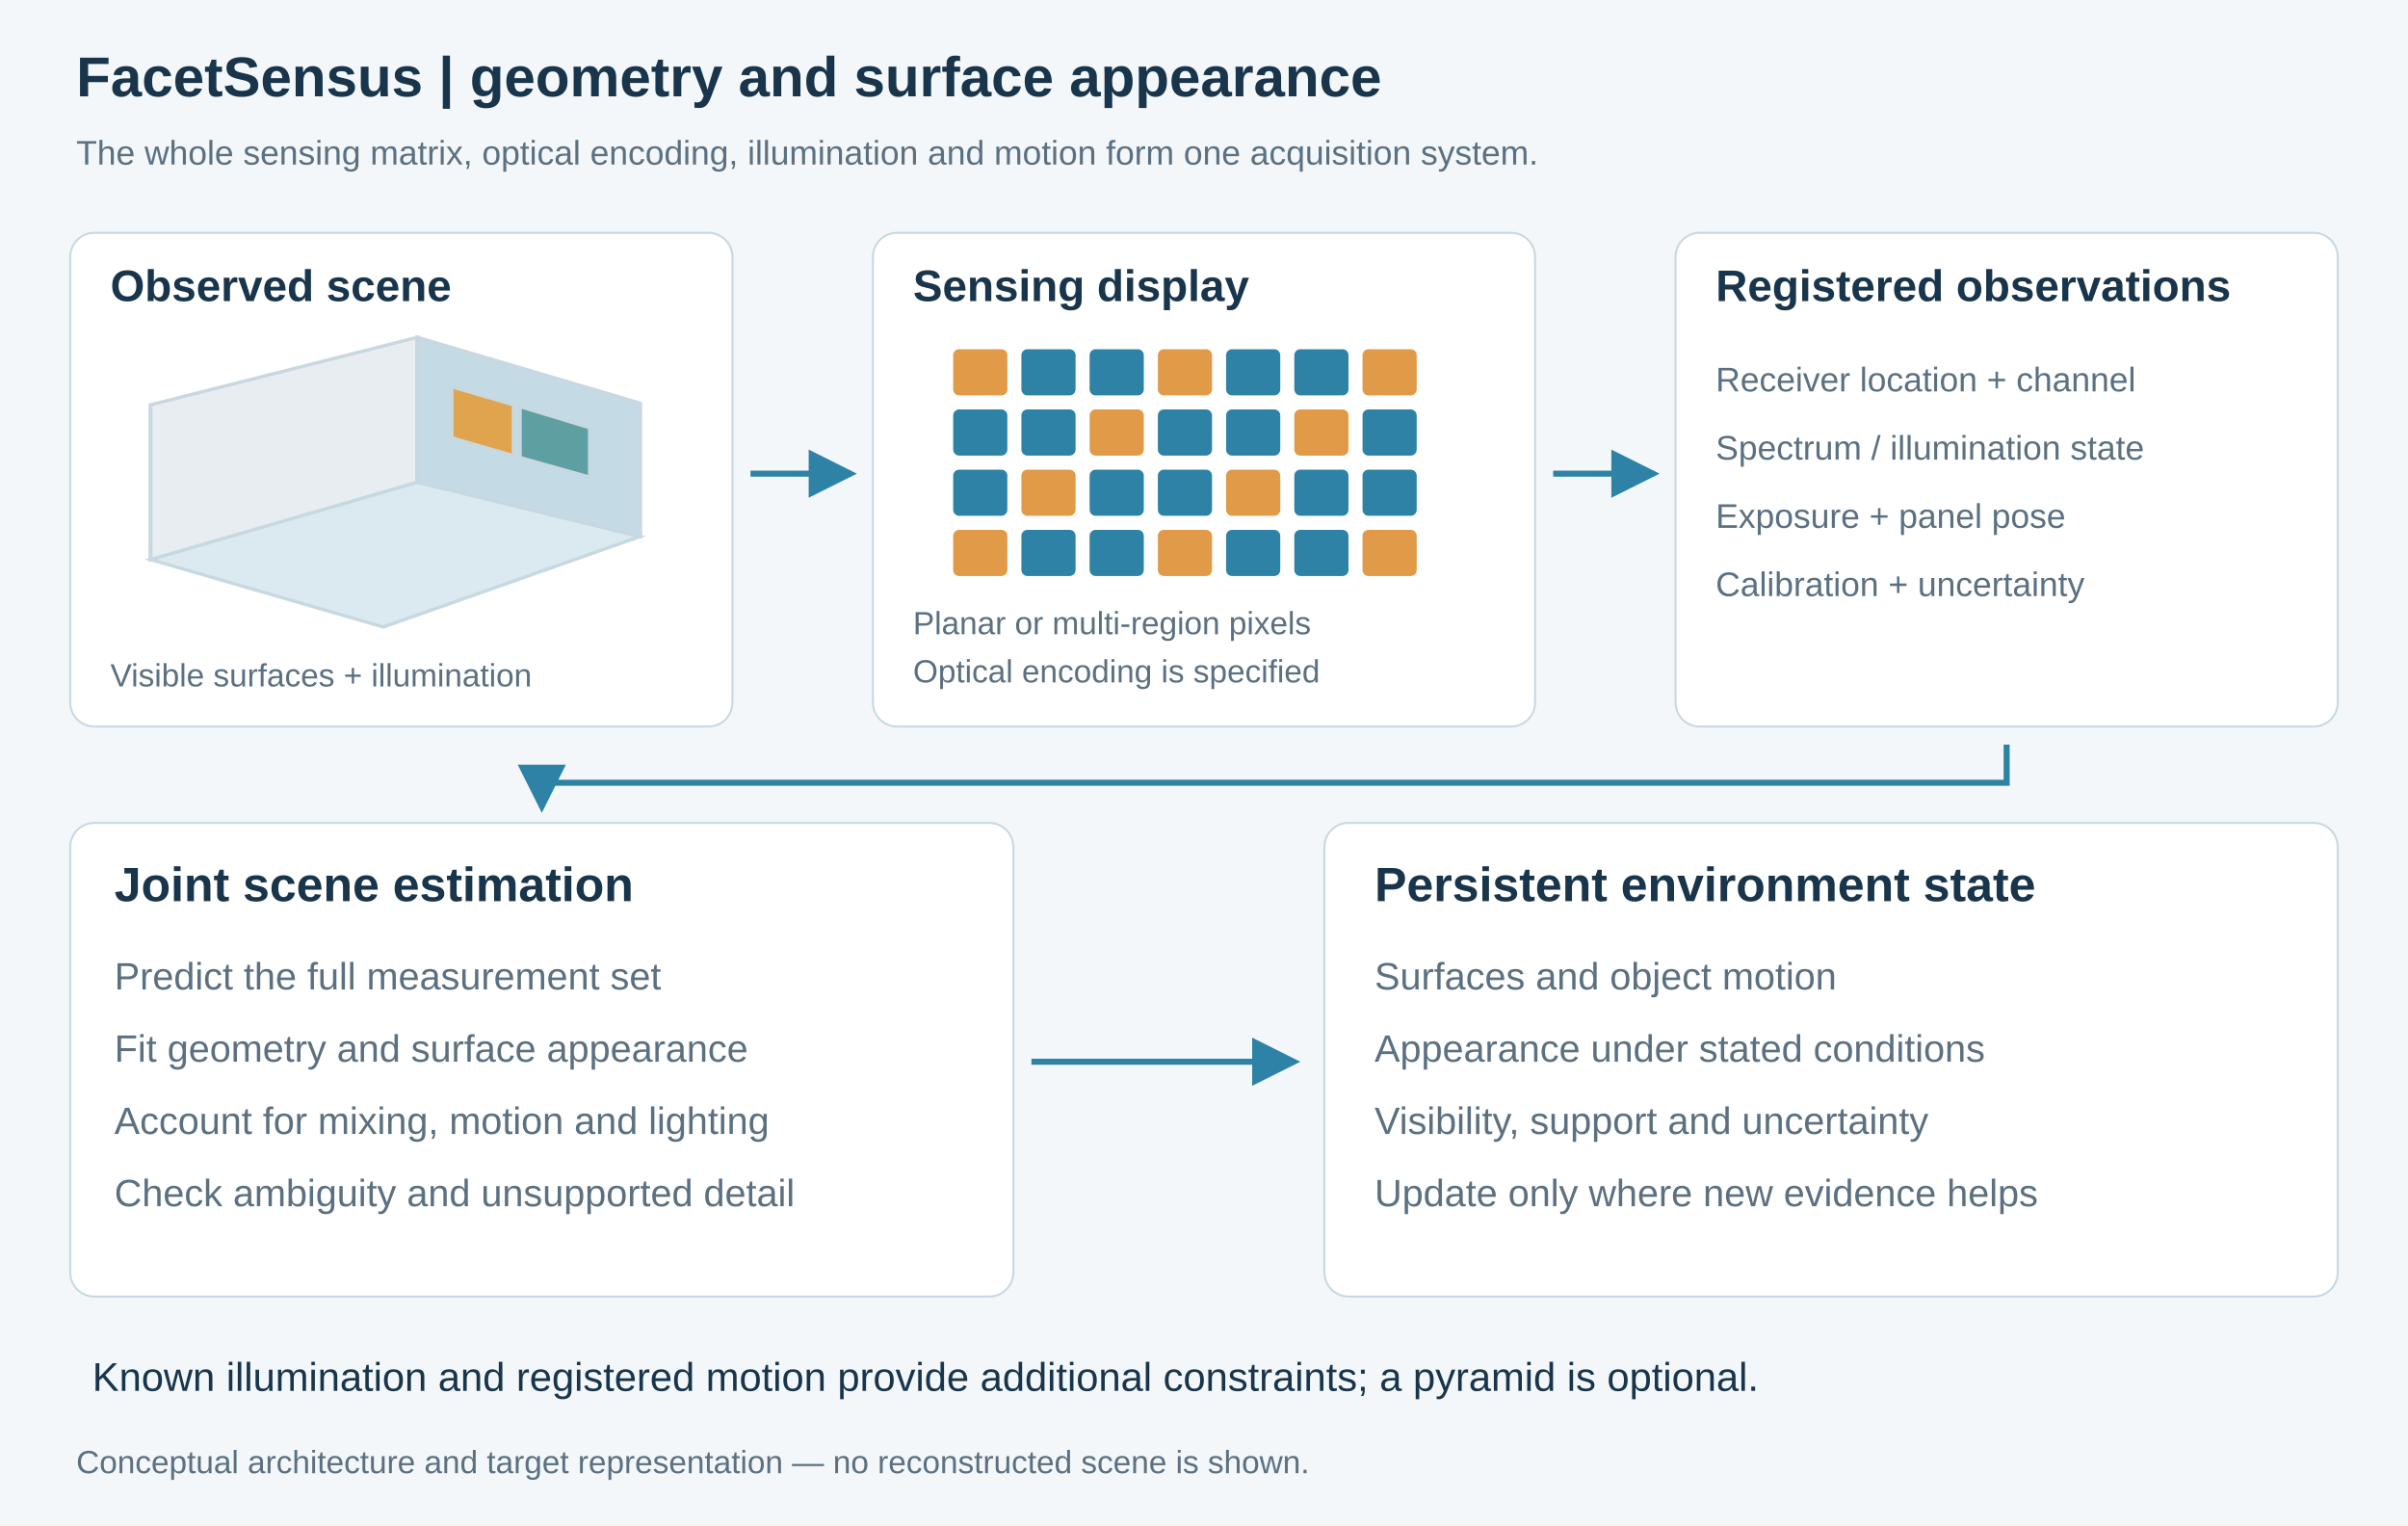
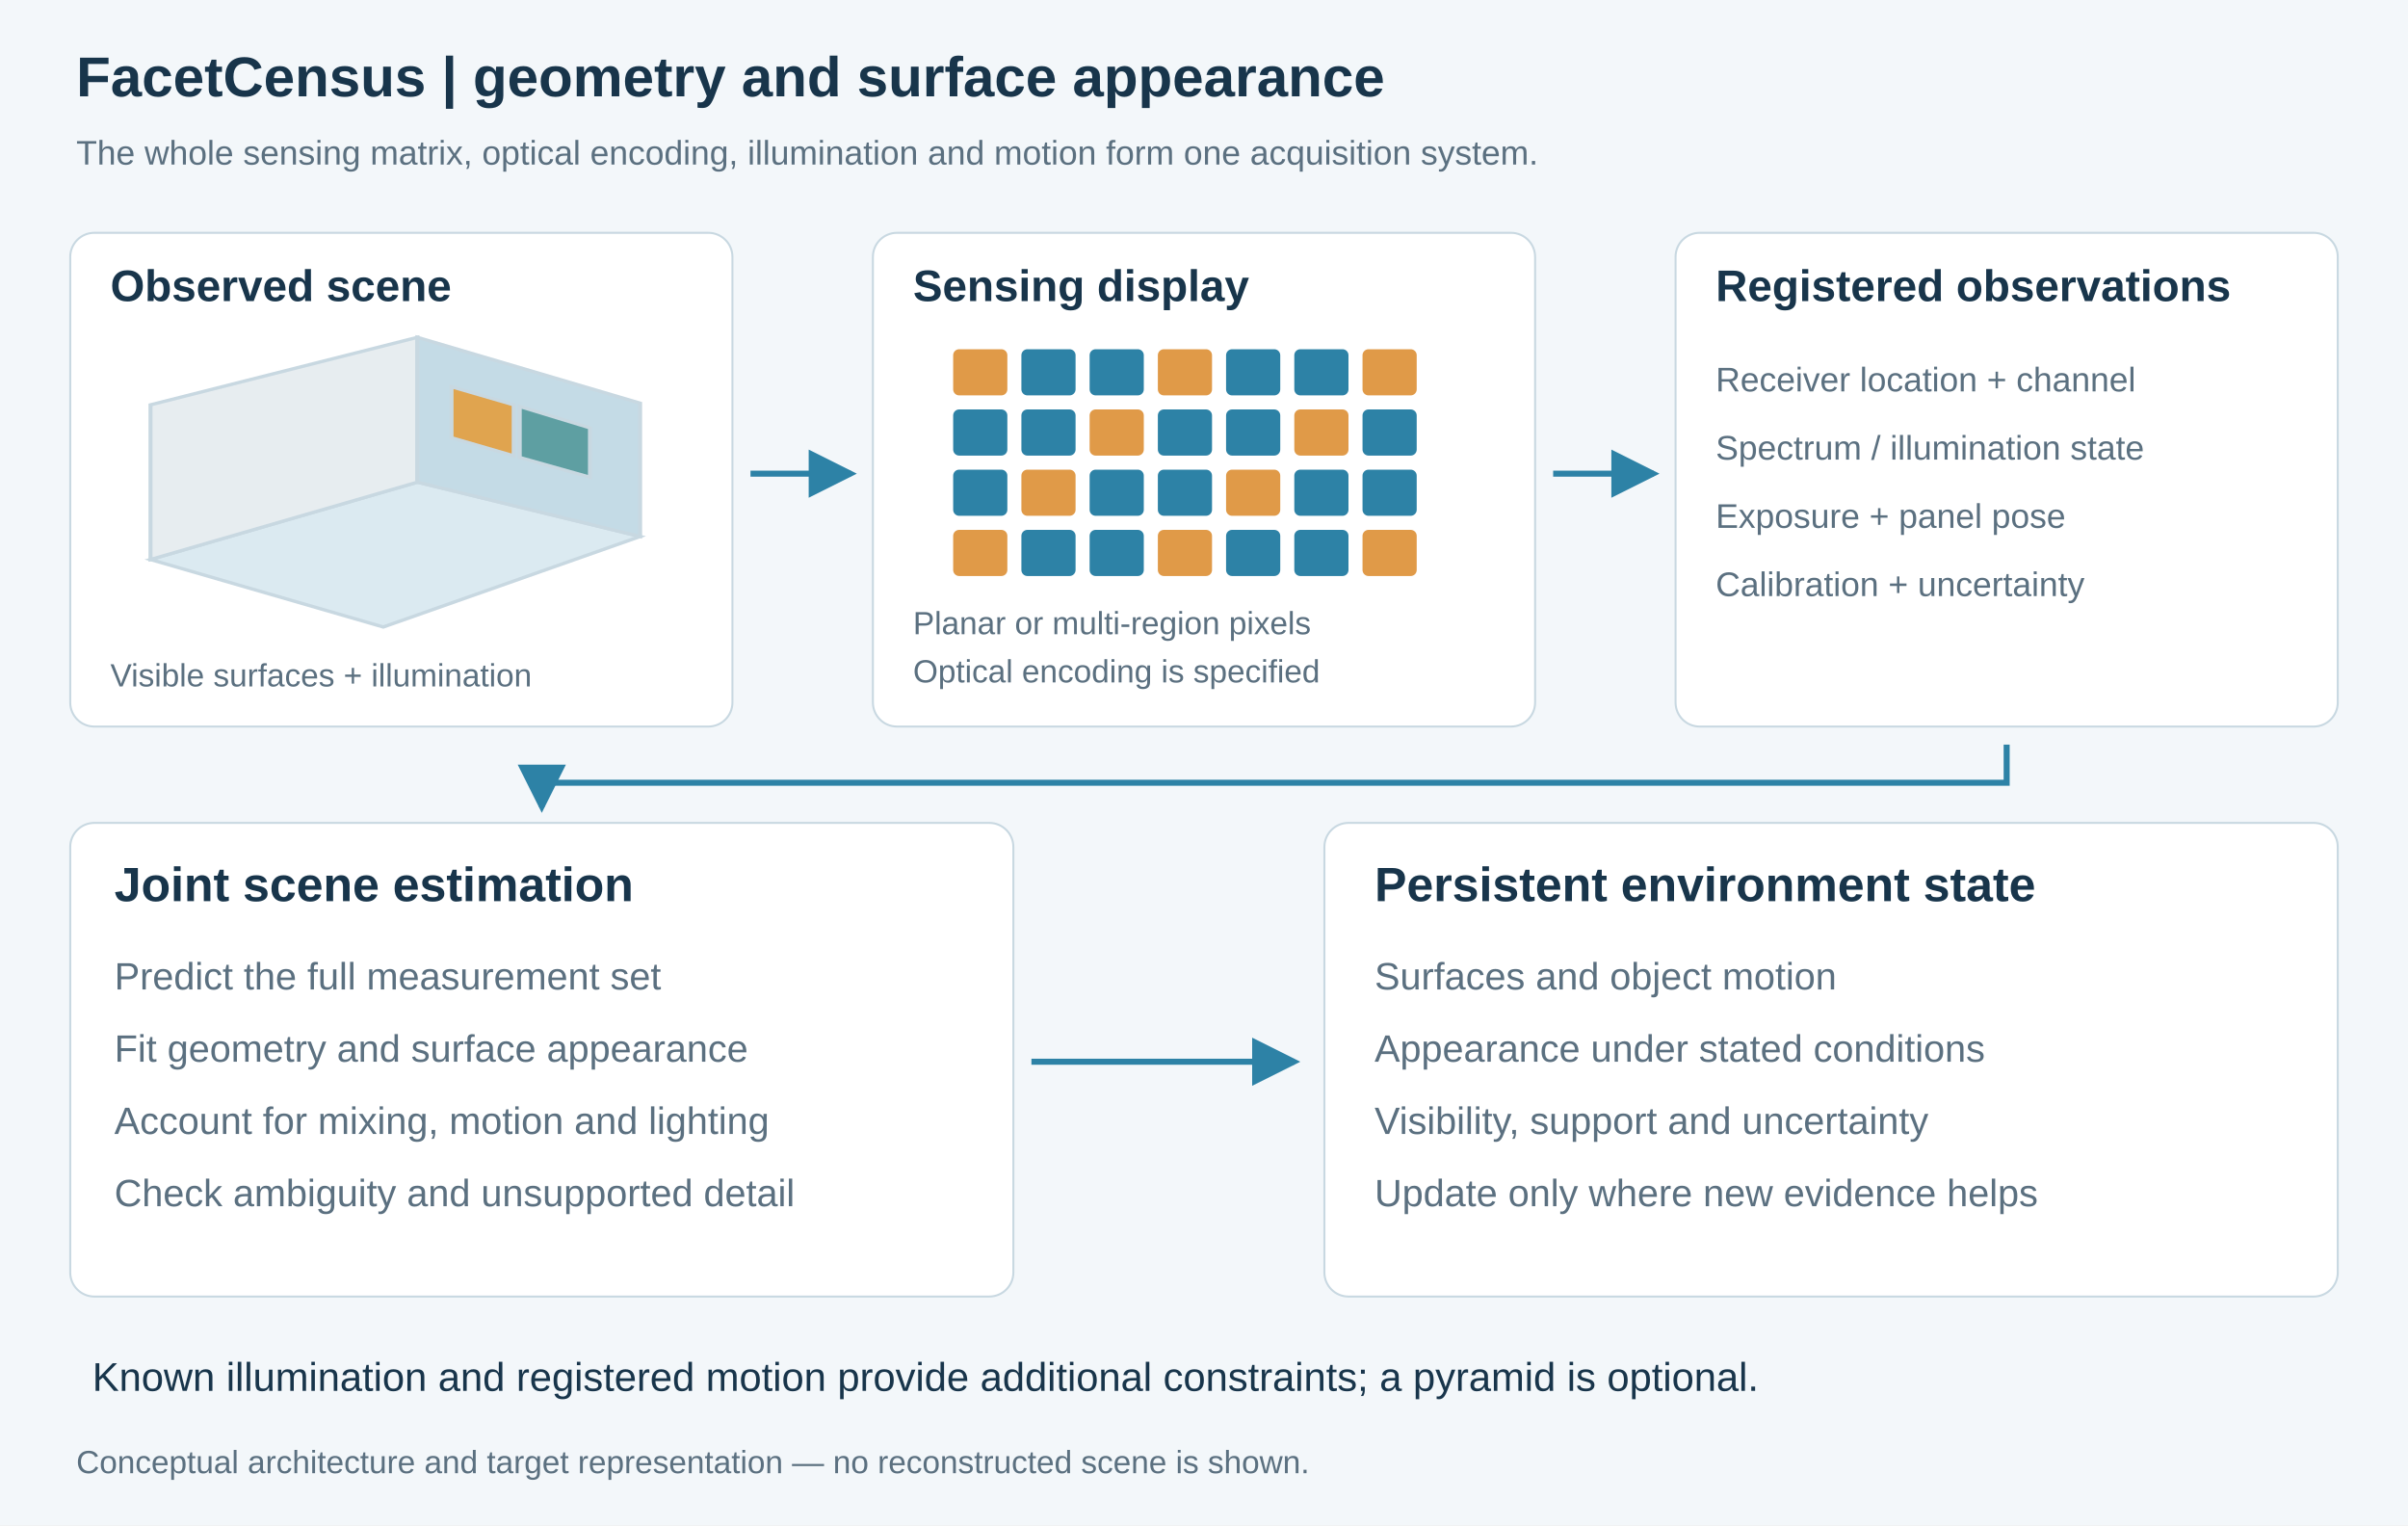
<svg xmlns="http://www.w3.org/2000/svg" width="1200" height="760" viewBox="0 0 1200 760" role="img">
  <defs>
    <marker id="arrow" markerWidth="9" markerHeight="8" refX="7" refY="4" orient="auto">
      <path d="M0,0 L0,8 L8,4 z" fill="#2d82a6" />
    </marker>
    <pattern id="unknown" width="10" height="10" patternUnits="userSpaceOnUse">
      <path d="M0,10 L10,0" stroke="#9eacb6" stroke-width="2" />
    </pattern>
  </defs>
  <rect width="1200" height="760" fill="#f3f7fa" />
-   <text x="38" y="48" font-family="Arial,sans-serif" font-size="28" font-weight="700" fill="#18354b">FacetSensus | geometry and surface appearance</text>
+   <text x="38" y="48" font-family="Arial,sans-serif" font-size="28" font-weight="700" fill="#18354b">FacetCensus | geometry and surface appearance</text>
  <text x="38" y="82" font-family="Arial,sans-serif" font-size="17" font-weight="400" fill="#5b7080">The whole sensing matrix, optical encoding, illumination and motion form one acquisition system.</text>
  <rect x="35" y="116" width="330" height="246" rx="12" fill="white" stroke="#c8d8e1" />
  <rect x="435" y="116" width="330" height="246" rx="12" fill="white" stroke="#c8d8e1" />
  <rect x="835" y="116" width="330" height="246" rx="12" fill="white" stroke="#c8d8e1" />
  <text x="55" y="150" font-family="Arial,sans-serif" font-size="22" font-weight="700" fill="#18354b">Observed scene</text>
  <g transform="translate(0,50) scale(1,0.82)">
    <polygon points="75,279 191,320 319,265 208,232" fill="#dbeaf1" stroke="#c8d8e1" stroke-width="2" />
    <polygon points="75,279 75,185 208,144 208,232" fill="#e7edf0" stroke="#c8d8e1" stroke-width="2" />
    <polygon points="208,144 319,184 319,265 208,232" fill="#c4dbe6" stroke="#c8d8e1" stroke-width="2" />
    <polygon points="225,174 256,185 256,216 225,205" fill="#e0a44f" stroke="#c8d8e1" stroke-width="2" />
    <polygon points="259,186 294,199 294,229 259,217" fill="#5e9fa2" stroke="#c8d8e1" stroke-width="2" />
  </g>
  <text x="55" y="342" font-family="Arial,sans-serif" font-size="16" font-weight="400" fill="#5b7080">Visible surfaces + illumination</text>
  <text x="455" y="150" font-family="Arial,sans-serif" font-size="22" font-weight="700" fill="#18354b">Sensing display</text>
  <rect x="475" y="174" width="27" height="23" rx="3" fill="#e09a48" />
  <rect x="509" y="174" width="27" height="23" rx="3" fill="#2d82a6" />
  <rect x="543" y="174" width="27" height="23" rx="3" fill="#2d82a6" />
  <rect x="577" y="174" width="27" height="23" rx="3" fill="#e09a48" />
  <rect x="611" y="174" width="27" height="23" rx="3" fill="#2d82a6" />
  <rect x="645" y="174" width="27" height="23" rx="3" fill="#2d82a6" />
  <rect x="679" y="174" width="27" height="23" rx="3" fill="#e09a48" />
  <rect x="475" y="204" width="27" height="23" rx="3" fill="#2d82a6" />
  <rect x="509" y="204" width="27" height="23" rx="3" fill="#2d82a6" />
  <rect x="543" y="204" width="27" height="23" rx="3" fill="#e09a48" />
  <rect x="577" y="204" width="27" height="23" rx="3" fill="#2d82a6" />
  <rect x="611" y="204" width="27" height="23" rx="3" fill="#2d82a6" />
  <rect x="645" y="204" width="27" height="23" rx="3" fill="#e09a48" />
  <rect x="679" y="204" width="27" height="23" rx="3" fill="#2d82a6" />
  <rect x="475" y="234" width="27" height="23" rx="3" fill="#2d82a6" />
  <rect x="509" y="234" width="27" height="23" rx="3" fill="#e09a48" />
  <rect x="543" y="234" width="27" height="23" rx="3" fill="#2d82a6" />
  <rect x="577" y="234" width="27" height="23" rx="3" fill="#2d82a6" />
  <rect x="611" y="234" width="27" height="23" rx="3" fill="#e09a48" />
  <rect x="645" y="234" width="27" height="23" rx="3" fill="#2d82a6" />
  <rect x="679" y="234" width="27" height="23" rx="3" fill="#2d82a6" />
  <rect x="475" y="264" width="27" height="23" rx="3" fill="#e09a48" />
  <rect x="509" y="264" width="27" height="23" rx="3" fill="#2d82a6" />
  <rect x="543" y="264" width="27" height="23" rx="3" fill="#2d82a6" />
  <rect x="577" y="264" width="27" height="23" rx="3" fill="#e09a48" />
  <rect x="611" y="264" width="27" height="23" rx="3" fill="#2d82a6" />
  <rect x="645" y="264" width="27" height="23" rx="3" fill="#2d82a6" />
  <rect x="679" y="264" width="27" height="23" rx="3" fill="#e09a48" />
  <text x="455" y="316" font-family="Arial,sans-serif" font-size="16" font-weight="400" fill="#5b7080">Planar or multi-region pixels</text>
  <text x="455" y="340" font-family="Arial,sans-serif" font-size="16" font-weight="400" fill="#5b7080">Optical encoding is specified</text>
  <text x="855" y="150" font-family="Arial,sans-serif" font-size="22" font-weight="700" fill="#18354b">Registered observations</text>
  <text x="855" y="195" font-family="Arial,sans-serif" font-size="17" font-weight="400" fill="#5b7080">Receiver location + channel</text>
  <text x="855" y="229" font-family="Arial,sans-serif" font-size="17" font-weight="400" fill="#5b7080">Spectrum / illumination state</text>
  <text x="855" y="263" font-family="Arial,sans-serif" font-size="17" font-weight="400" fill="#5b7080">Exposure + panel pose</text>
  <text x="855" y="297" font-family="Arial,sans-serif" font-size="17" font-weight="400" fill="#5b7080">Calibration + uncertainty</text>
  <path d="M374,236 L424,236" stroke="#2d82a6" stroke-width="3" marker-end="url(#arrow)" fill="none" />
  <path d="M774,236 L824,236" stroke="#2d82a6" stroke-width="3" marker-end="url(#arrow)" fill="none" />
  <rect x="35" y="410" width="470" height="236" rx="12" fill="white" stroke="#c8d8e1" />
  <text x="57" y="449" font-family="Arial,sans-serif" font-size="24" font-weight="700" fill="#18354b">Joint scene estimation</text>
  <text x="57" y="493" font-family="Arial,sans-serif" font-size="19" font-weight="400" fill="#5b7080">Predict the full measurement set</text>
  <text x="57" y="529" font-family="Arial,sans-serif" font-size="19" font-weight="400" fill="#5b7080">Fit geometry and surface appearance</text>
  <text x="57" y="565" font-family="Arial,sans-serif" font-size="19" font-weight="400" fill="#5b7080">Account for mixing, motion and lighting</text>
  <text x="57" y="601" font-family="Arial,sans-serif" font-size="19" font-weight="400" fill="#5b7080">Check ambiguity and unsupported detail</text>
  <rect x="660" y="410" width="505" height="236" rx="12" fill="white" stroke="#c8d8e1" />
  <text x="685" y="449" font-family="Arial,sans-serif" font-size="24" font-weight="700" fill="#18354b">Persistent environment state</text>
  <text x="685" y="493" font-family="Arial,sans-serif" font-size="19" font-weight="400" fill="#5b7080">Surfaces and object motion</text>
  <text x="685" y="529" font-family="Arial,sans-serif" font-size="19" font-weight="400" fill="#5b7080">Appearance under stated conditions</text>
  <text x="685" y="565" font-family="Arial,sans-serif" font-size="19" font-weight="400" fill="#5b7080">Visibility, support and uncertainty</text>
  <text x="685" y="601" font-family="Arial,sans-serif" font-size="19" font-weight="400" fill="#5b7080">Update only where new evidence helps</text>
  <path d="M1000,371 V390 H270 V402" stroke="#2d82a6" stroke-width="3" marker-end="url(#arrow)" fill="none" />
  <path d="M514,529 L645,529" stroke="#2d82a6" stroke-width="3" marker-end="url(#arrow)" fill="none" />
  <text x="46" y="693" font-family="Arial,sans-serif" font-size="20" font-weight="400" fill="#18354b">Known illumination and registered motion provide additional constraints; a pyramid is optional.</text>
  <text x="38" y="734" font-family="Arial,sans-serif" font-size="16" font-weight="400" fill="#5b7080">Conceptual architecture and target representation — no reconstructed scene is shown.</text>
</svg>
